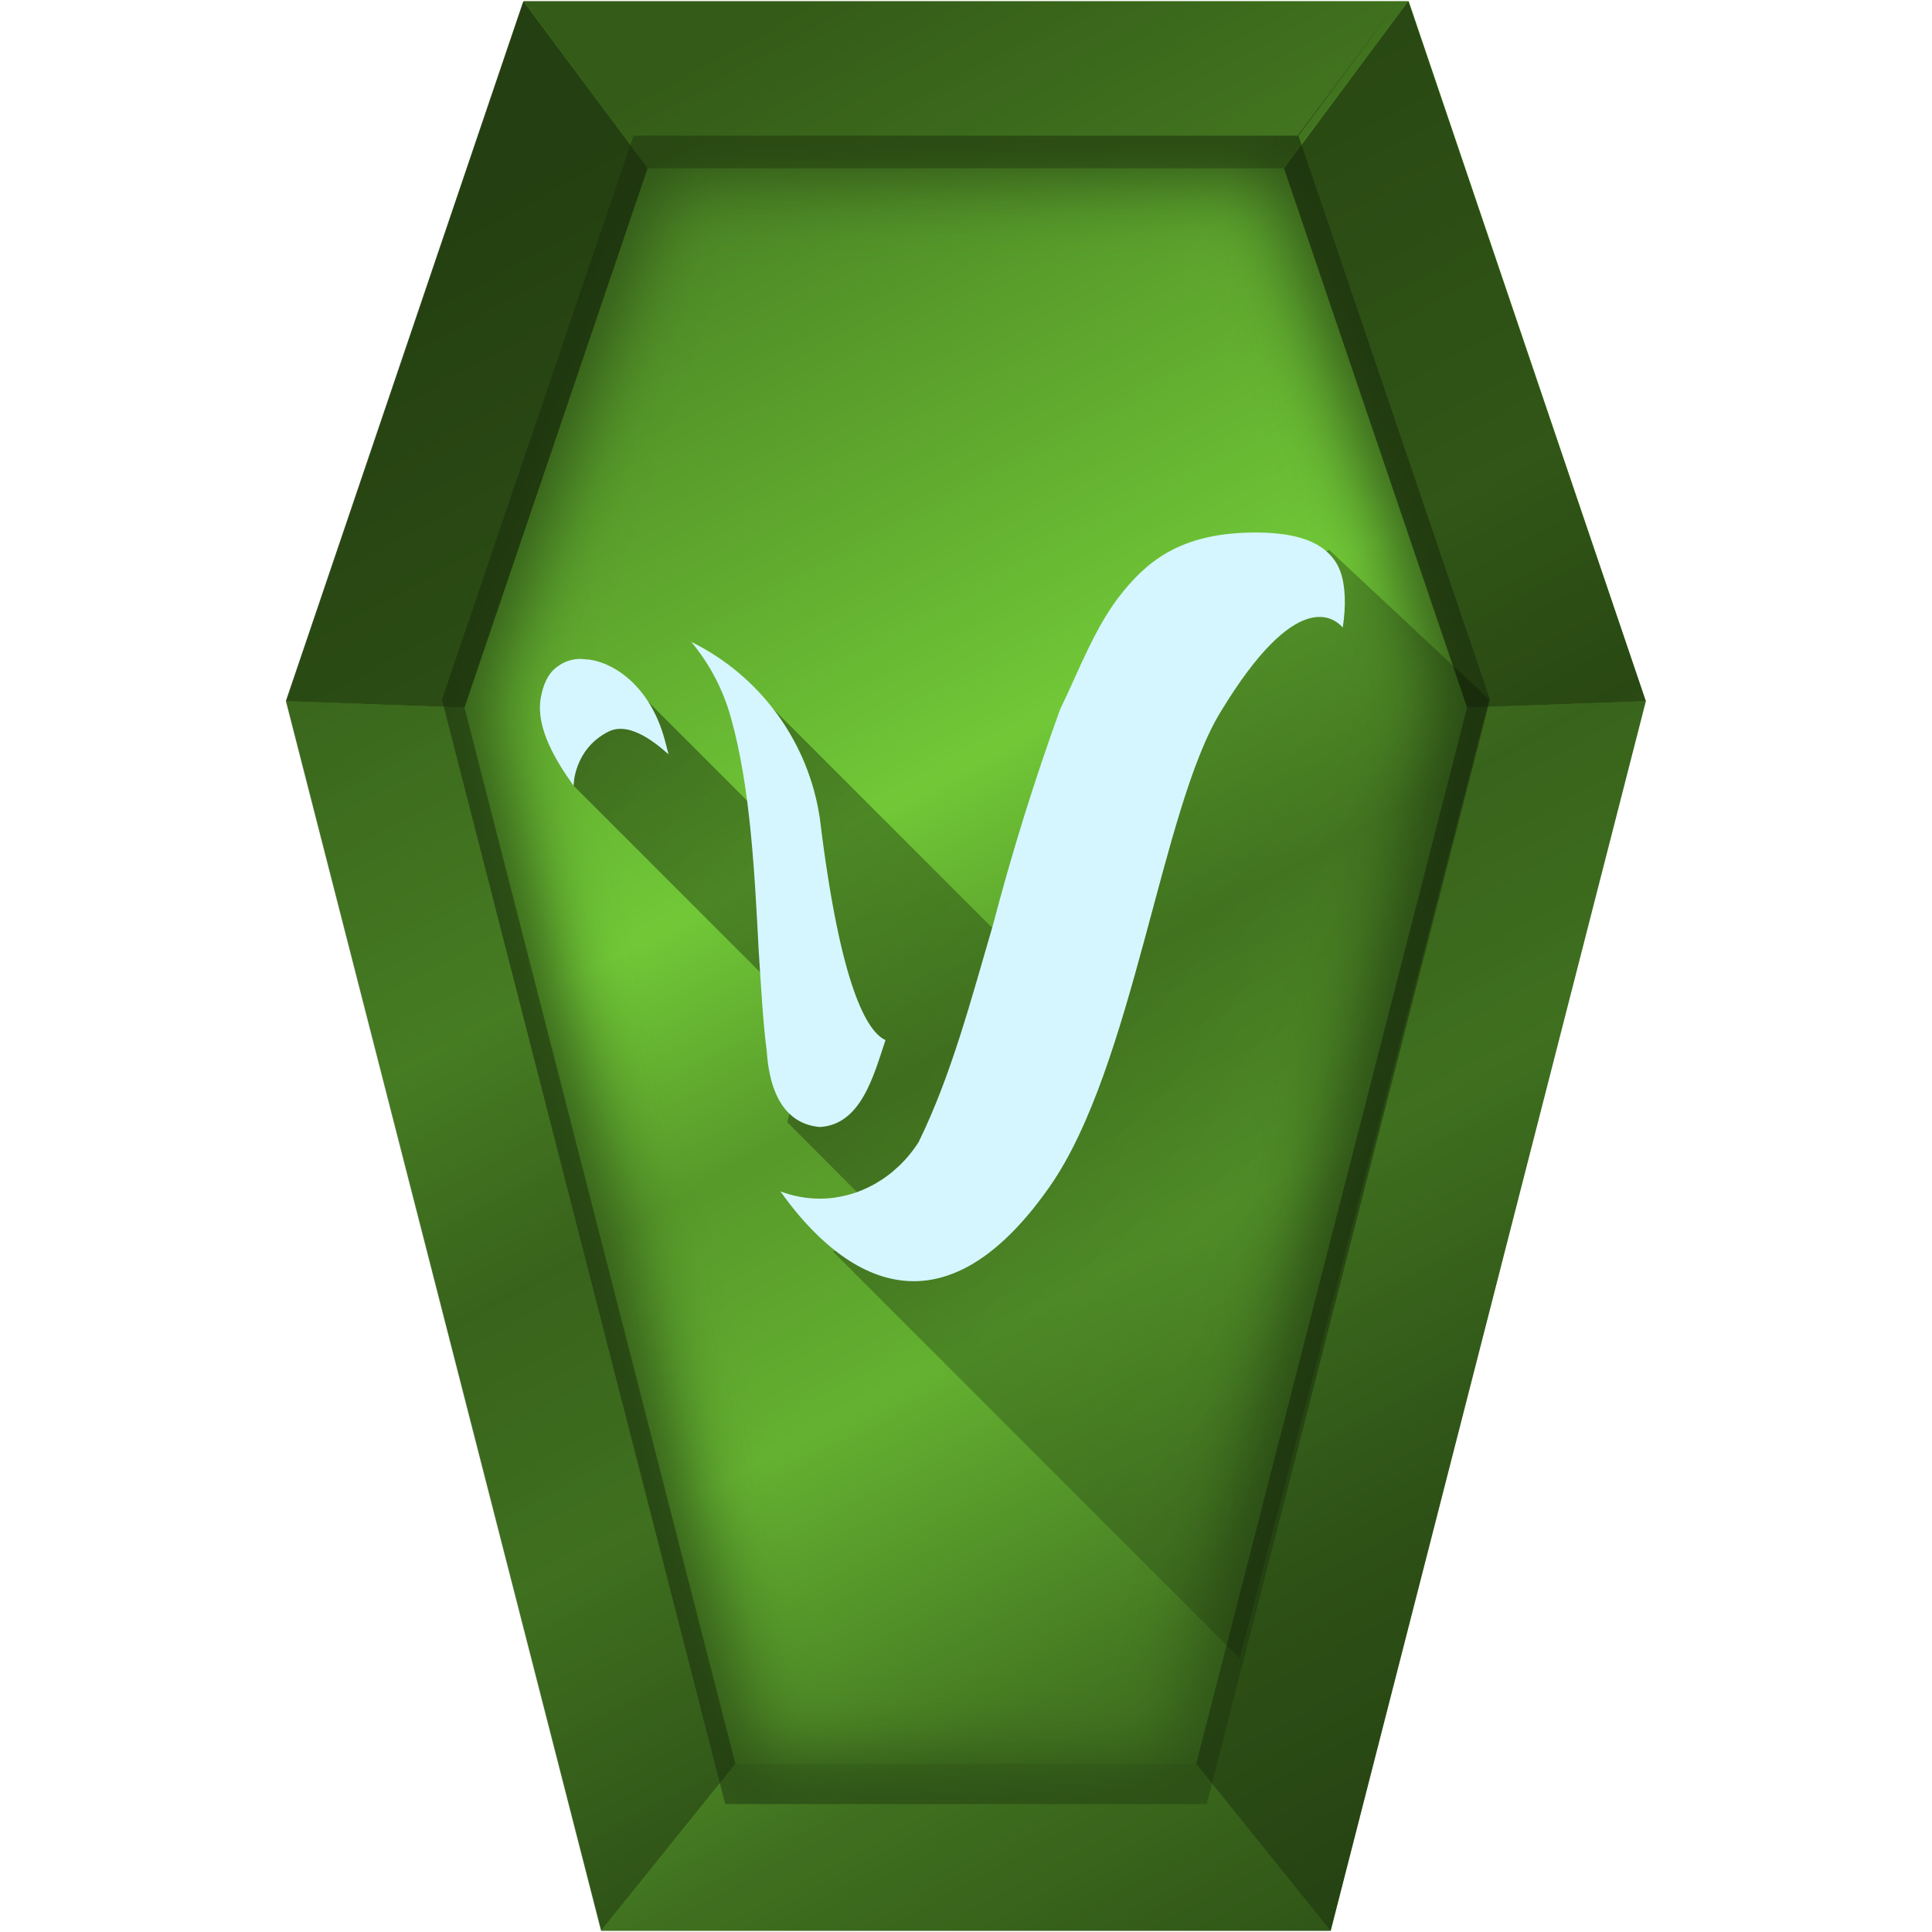
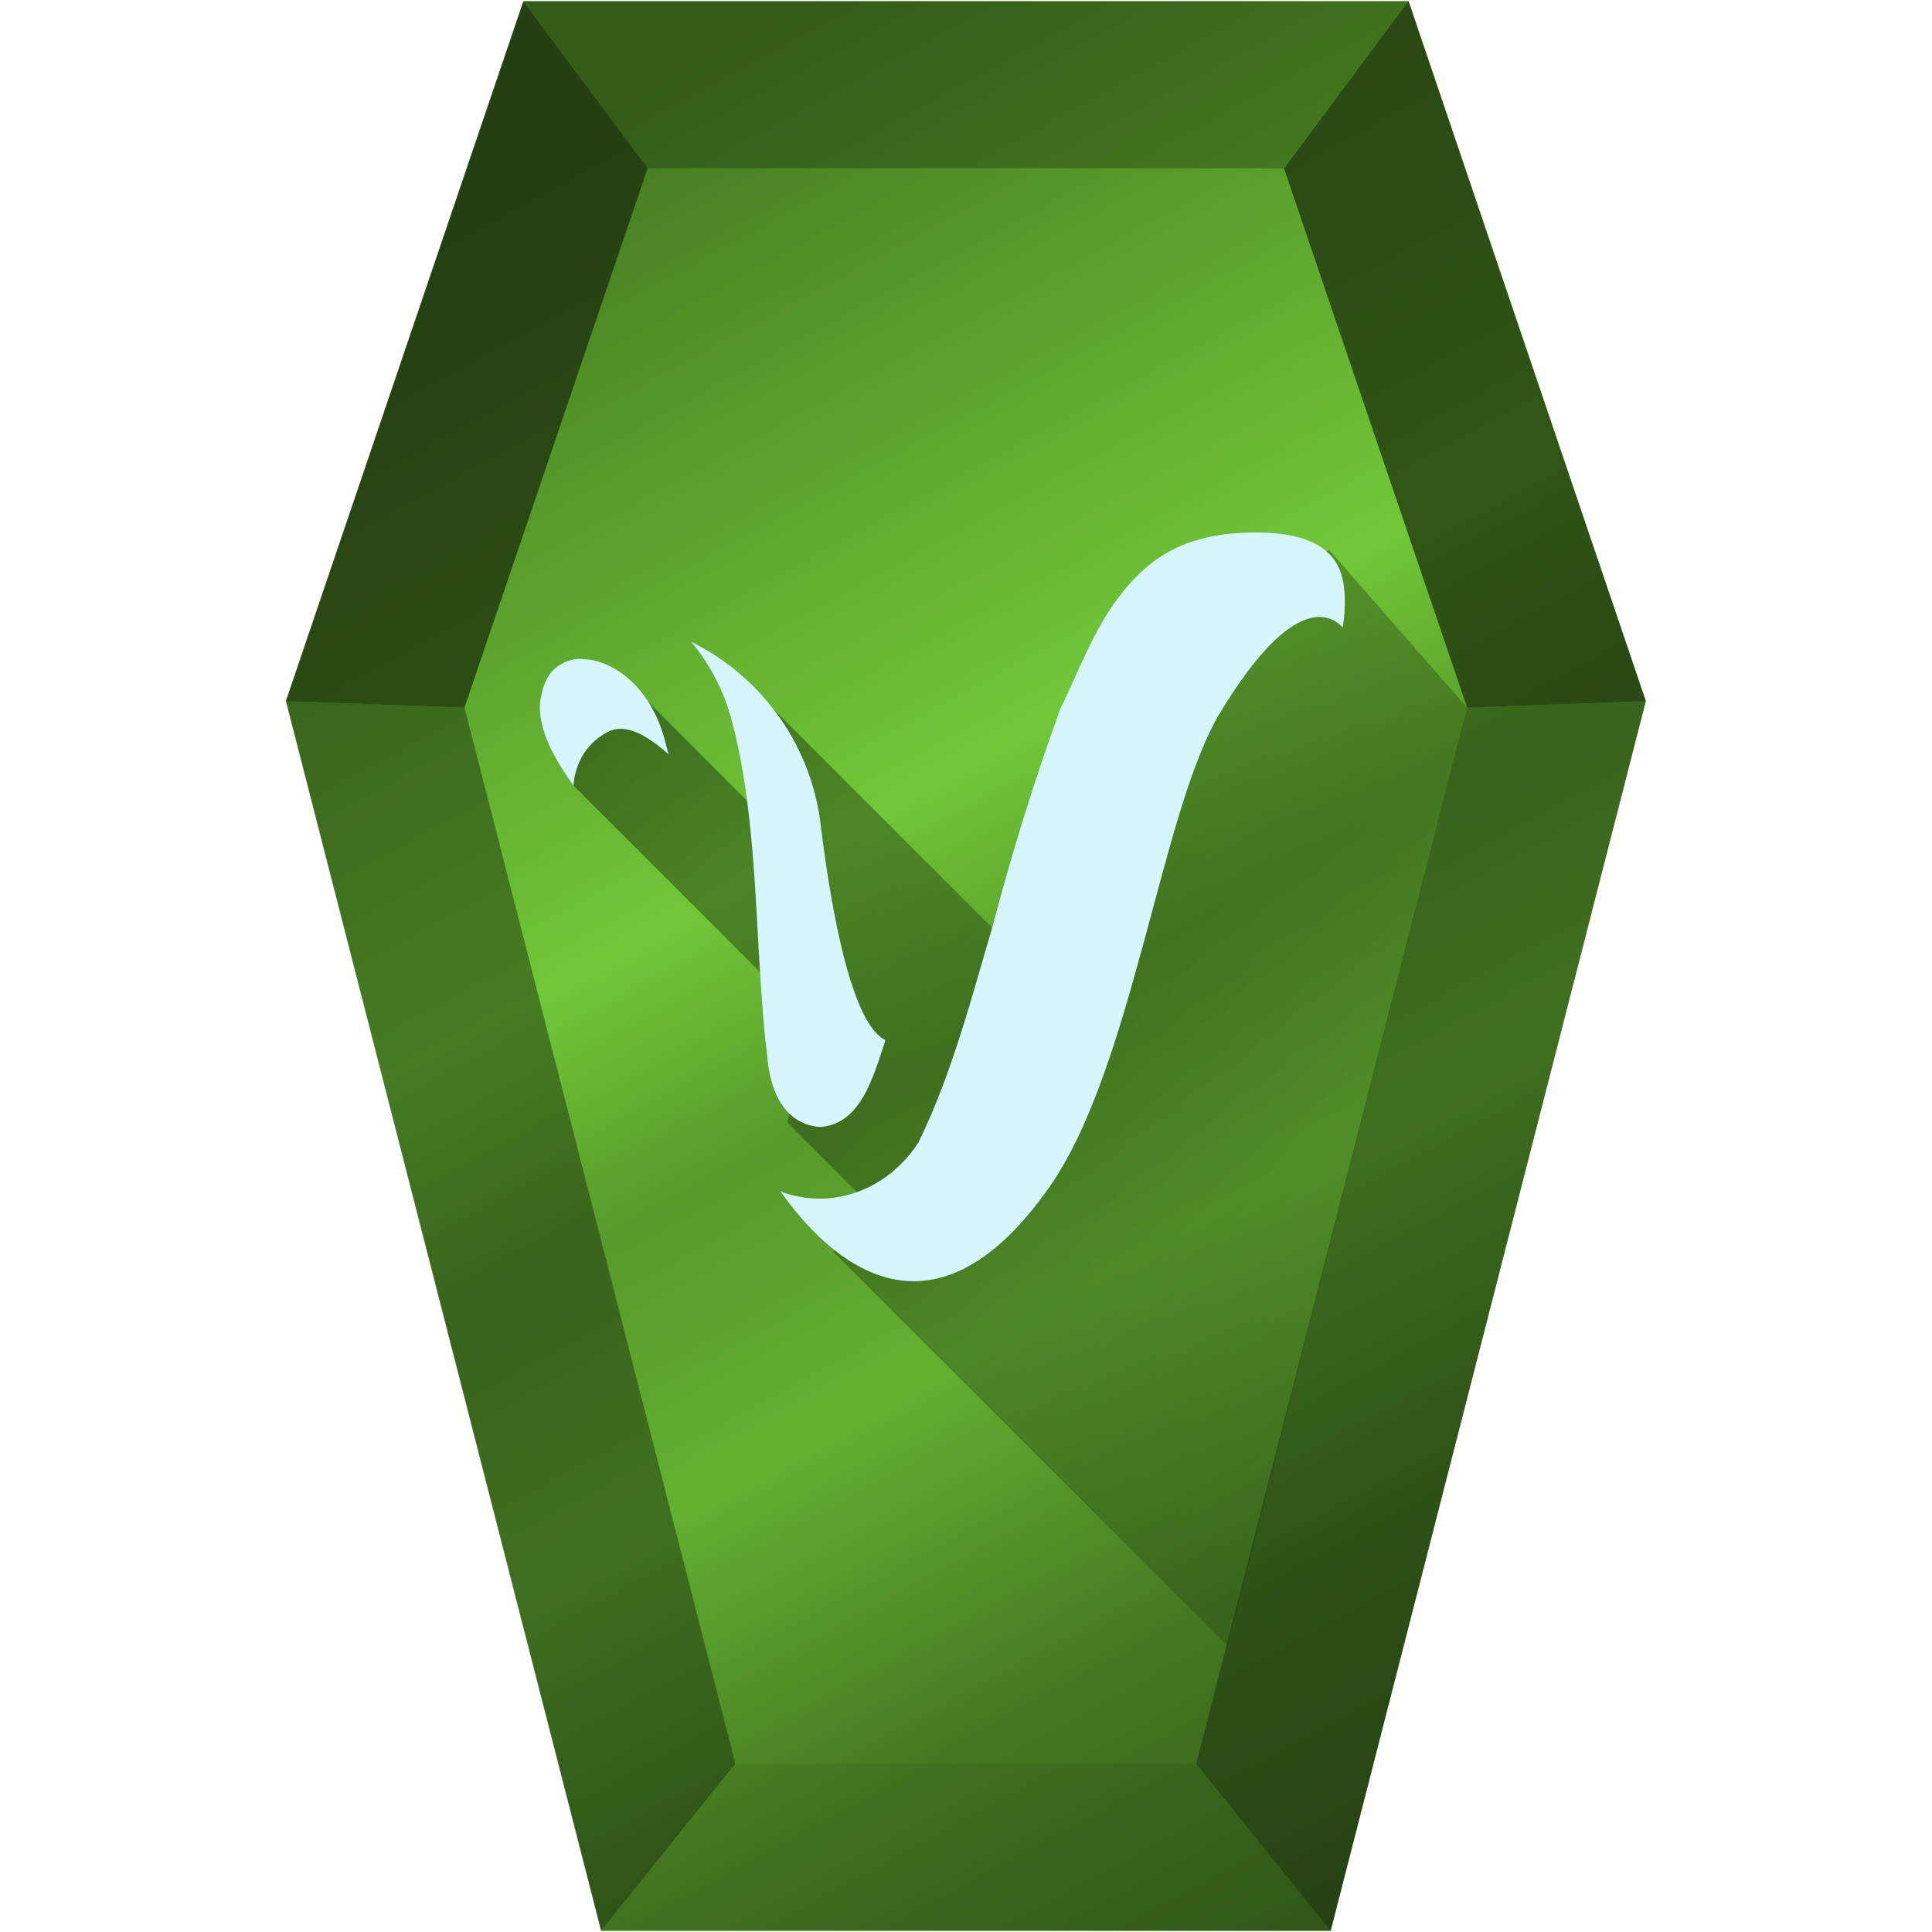
<svg xmlns="http://www.w3.org/2000/svg" xmlns:xlink="http://www.w3.org/1999/xlink" viewBox="0 0 48 48">
  <defs>
-     <clipPath id="e">
-       <path d="M-5.02.03l-3.1 4.15H-23.9l-4.55 13.4 6.73 26.24h11.44l6.73-26.24-4.55-13.4z" fill="url(#linearGradient1212)" />
-     </clipPath>
-     <filter id="f" x="-.08" width="1.17" y="-.05" height="1.09" color-interpolation-filters="sRGB">
-       <feGaussianBlur stdDeviation=".86" />
-     </filter>
-     <linearGradient xlink:href="#a" id="d" x1="34.32" y1="50.62" x2="9.85" y2="5.71" gradientUnits="userSpaceOnUse" />
+     <linearGradient xlink:href="#a" id="c" x1="34.32" y1="50.62" x2="9.85" y2="5.71" gradientUnits="userSpaceOnUse" />
    <linearGradient id="a">
      <stop offset="0" stop-color="#2d5016" />
      <stop offset=".22" stop-color="#447821" />
      <stop offset=".39" stop-color="#64b131" />
      <stop offset=".52" stop-color="#57992a" />
      <stop offset=".64" stop-color="#71c837" />
      <stop offset="1" stop-color="#447821" />
    </linearGradient>
    <linearGradient id="b">
-       <stop offset="0" stop-color="#1a1a1a" />
-       <stop offset="1" stop-color="#1a1a1a" stop-opacity=".51" />
-     </linearGradient>
-     <linearGradient id="c">
      <stop offset="0" />
      <stop offset="1" stop-color="#010000" stop-opacity="0" />
    </linearGradient>
-     <linearGradient xlink:href="#c" id="g" gradientUnits="userSpaceOnUse" x1="-3.91" y1=".22" x2="51.45" y2="41.83" gradientTransform="translate(-.33 .8)" />
+     <linearGradient xlink:href="#b" id="d" gradientUnits="userSpaceOnUse" x1="-3.91" y1=".22" x2="51.45" y2="41.83" gradientTransform="translate(-.33 .8)" />
  </defs>
-   <path d="M40.89 17.42l-7.83 30.55H14.94L7.11 17.42 13.01.03H35z" fill="url(#d)" />
-   <path transform="translate(40.73 -1) scale(1.04567)" clip-path="url(#e)" d="M-5.02.03l-3.1 4.15H-23.9l-4.55 13.4 6.73 26.24h11.44l6.73-26.24-4.55-13.4z" fill="none" stroke="#2d5016" stroke-width="1.91" filter="url(#f)" />
+   <path d="M40.89 17.42l-7.83 30.55H14.94L7.11 17.42 13.01.03H35z" fill="url(#c)" />
  <path d="M18.28 43.82l-3.34 4.15h18.12l-3.34-4.15z" fill="#17280b" fill-opacity=".1" />
  <path d="M13.01.03l3.08 4.15h15.8l3.1-4.15z" fill="#17280b" fill-opacity=".35" />
  <path d="M18.27 43.82l-3.34 4.15L7.1 17.42l4.44.16z" fill="#17280b" fill-opacity=".47" />
  <path d="M7.1 17.42L13 .03l3.09 4.15-4.55 13.4zm33.79 0L34.99.03 31.9 4.18l4.55 13.4z" fill="#17280b" fill-opacity=".71" />
  <path d="M29.72 43.82l3.34 4.15 7.83-30.55-4.44.16z" fill="#17280b" fill-opacity=".47" />
-   <path d="M30.8 41.2L37 17.38l-3.98-3.72-4.06 2.27-2.88 8.55-7.13-7.13.8 3.73-3.73-3.73-1.6-.98-.17 3.15 5.94 5.94-.63 2.42 2.83 2.84-1.7.37z" opacity=".6" fill="url(#g)" />
+   <path d="M30.495 40.895L36.45 17.58l-3.43-3.92-4.06 2.27-2.88 8.55-7.13-7.13.8 3.73-3.73-3.73-1.6-.98-.17 3.15 5.94 5.94-.63 2.42 2.83 2.84-1.7.37z" opacity=".6" fill="url(#d)" />
  <path d="M31.2 13.23c1.04 0 1.54.25 1.81.52.27.26.38.6.4 1.08.01.25-.01.5-.05.76-.23-.26-1.17-.98-3.03 2.09-1.48 2.4-2.17 8.82-4.25 11.8-3 4.29-5.57 1.7-6.69.12.32.12.65.18.98.18.94 0 1.87-.5 2.45-1.4.81-1.65 1.3-3.52 1.85-5.4a61.2 61.2 0 0 1 1.67-5.36c.47-.96.88-2.1 1.57-2.93.69-.85 1.56-1.46 3.29-1.46z" fill="#d5f6ff" />
  <path d="M17.16 15.94a5.84 5.84 0 0 1 3.21 4.4c.51 4.2 1.18 5.3 1.63 5.5-.3.9-.61 2.1-1.63 2.16-.84-.07-1.25-.8-1.32-1.88-.09-.68-.14-1.56-.2-2.5-.1-1.88-.2-4.02-.68-5.75a5.04 5.04 0 0 0-1.01-1.94zm-2.74.43l.24.02c.65.1 1.5.7 1.85 1.97l.1.38c-.45-.4-1.03-.8-1.5-.56-.86.44-.86 1.34-.86 1.34-.45-.63-.93-1.43-.82-2.15.08-.47.25-.7.45-.83.14-.1.33-.17.54-.17z" fill="#d5f6ff" />
</svg>
